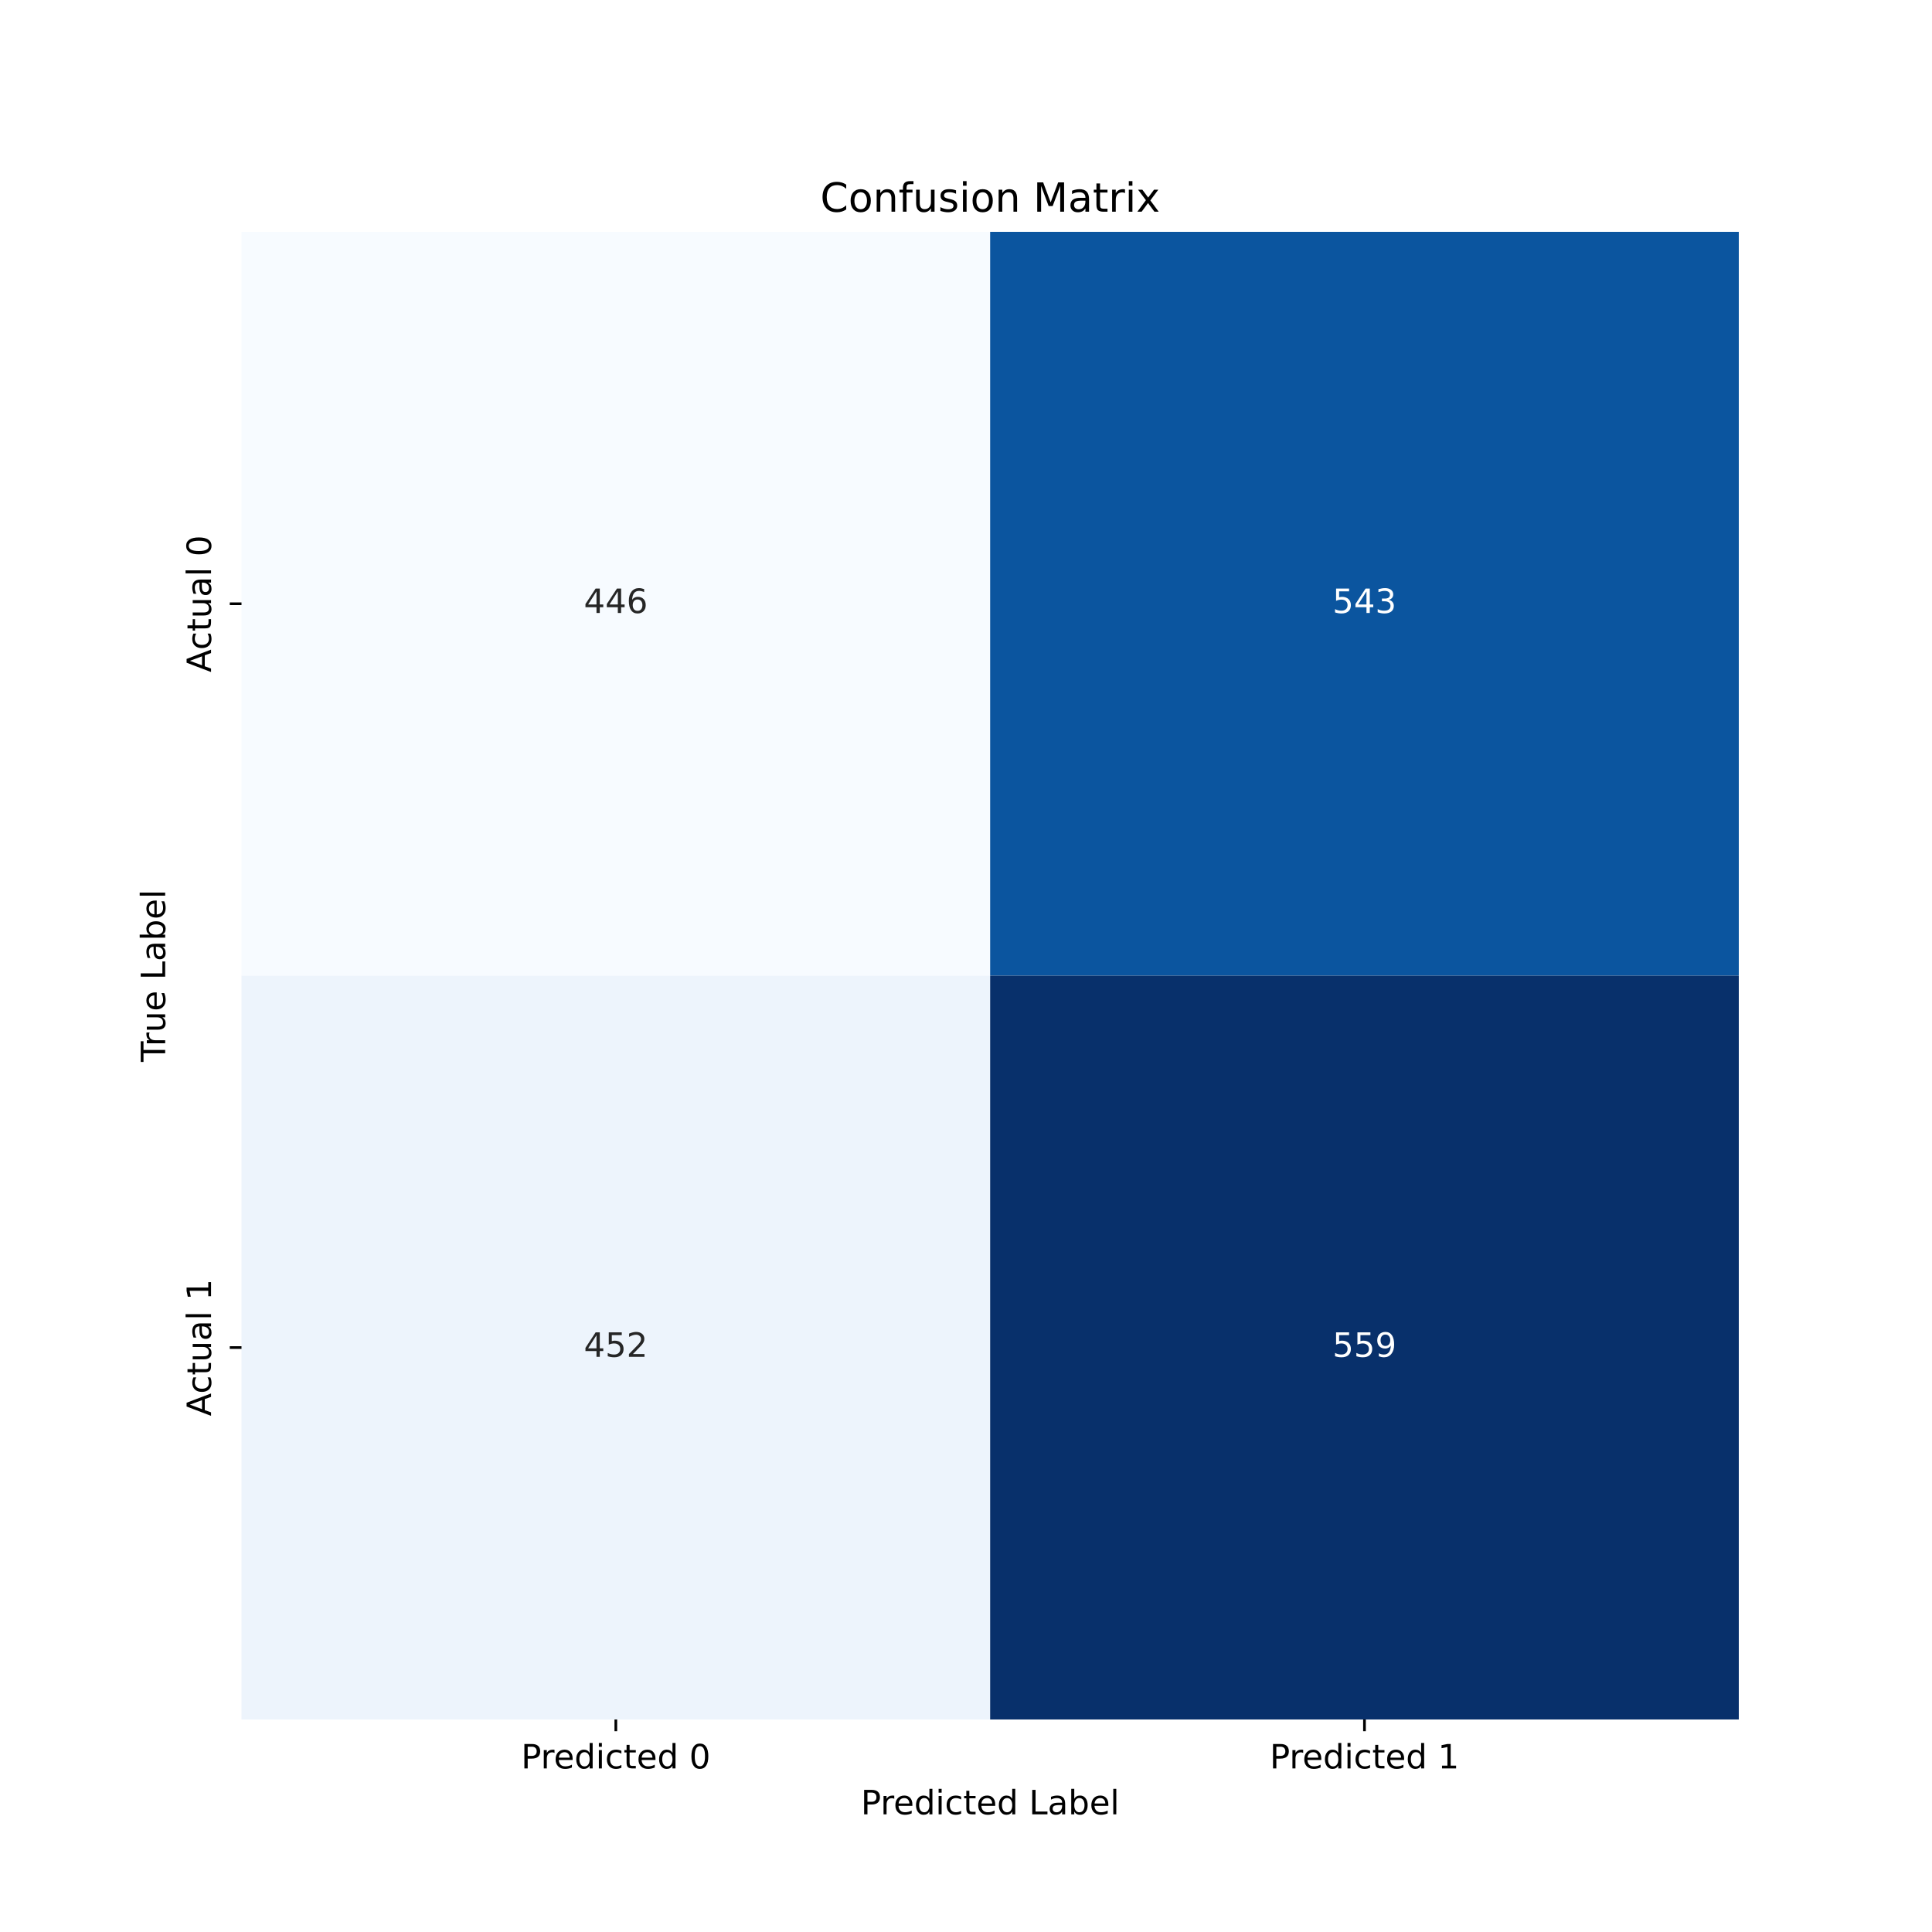
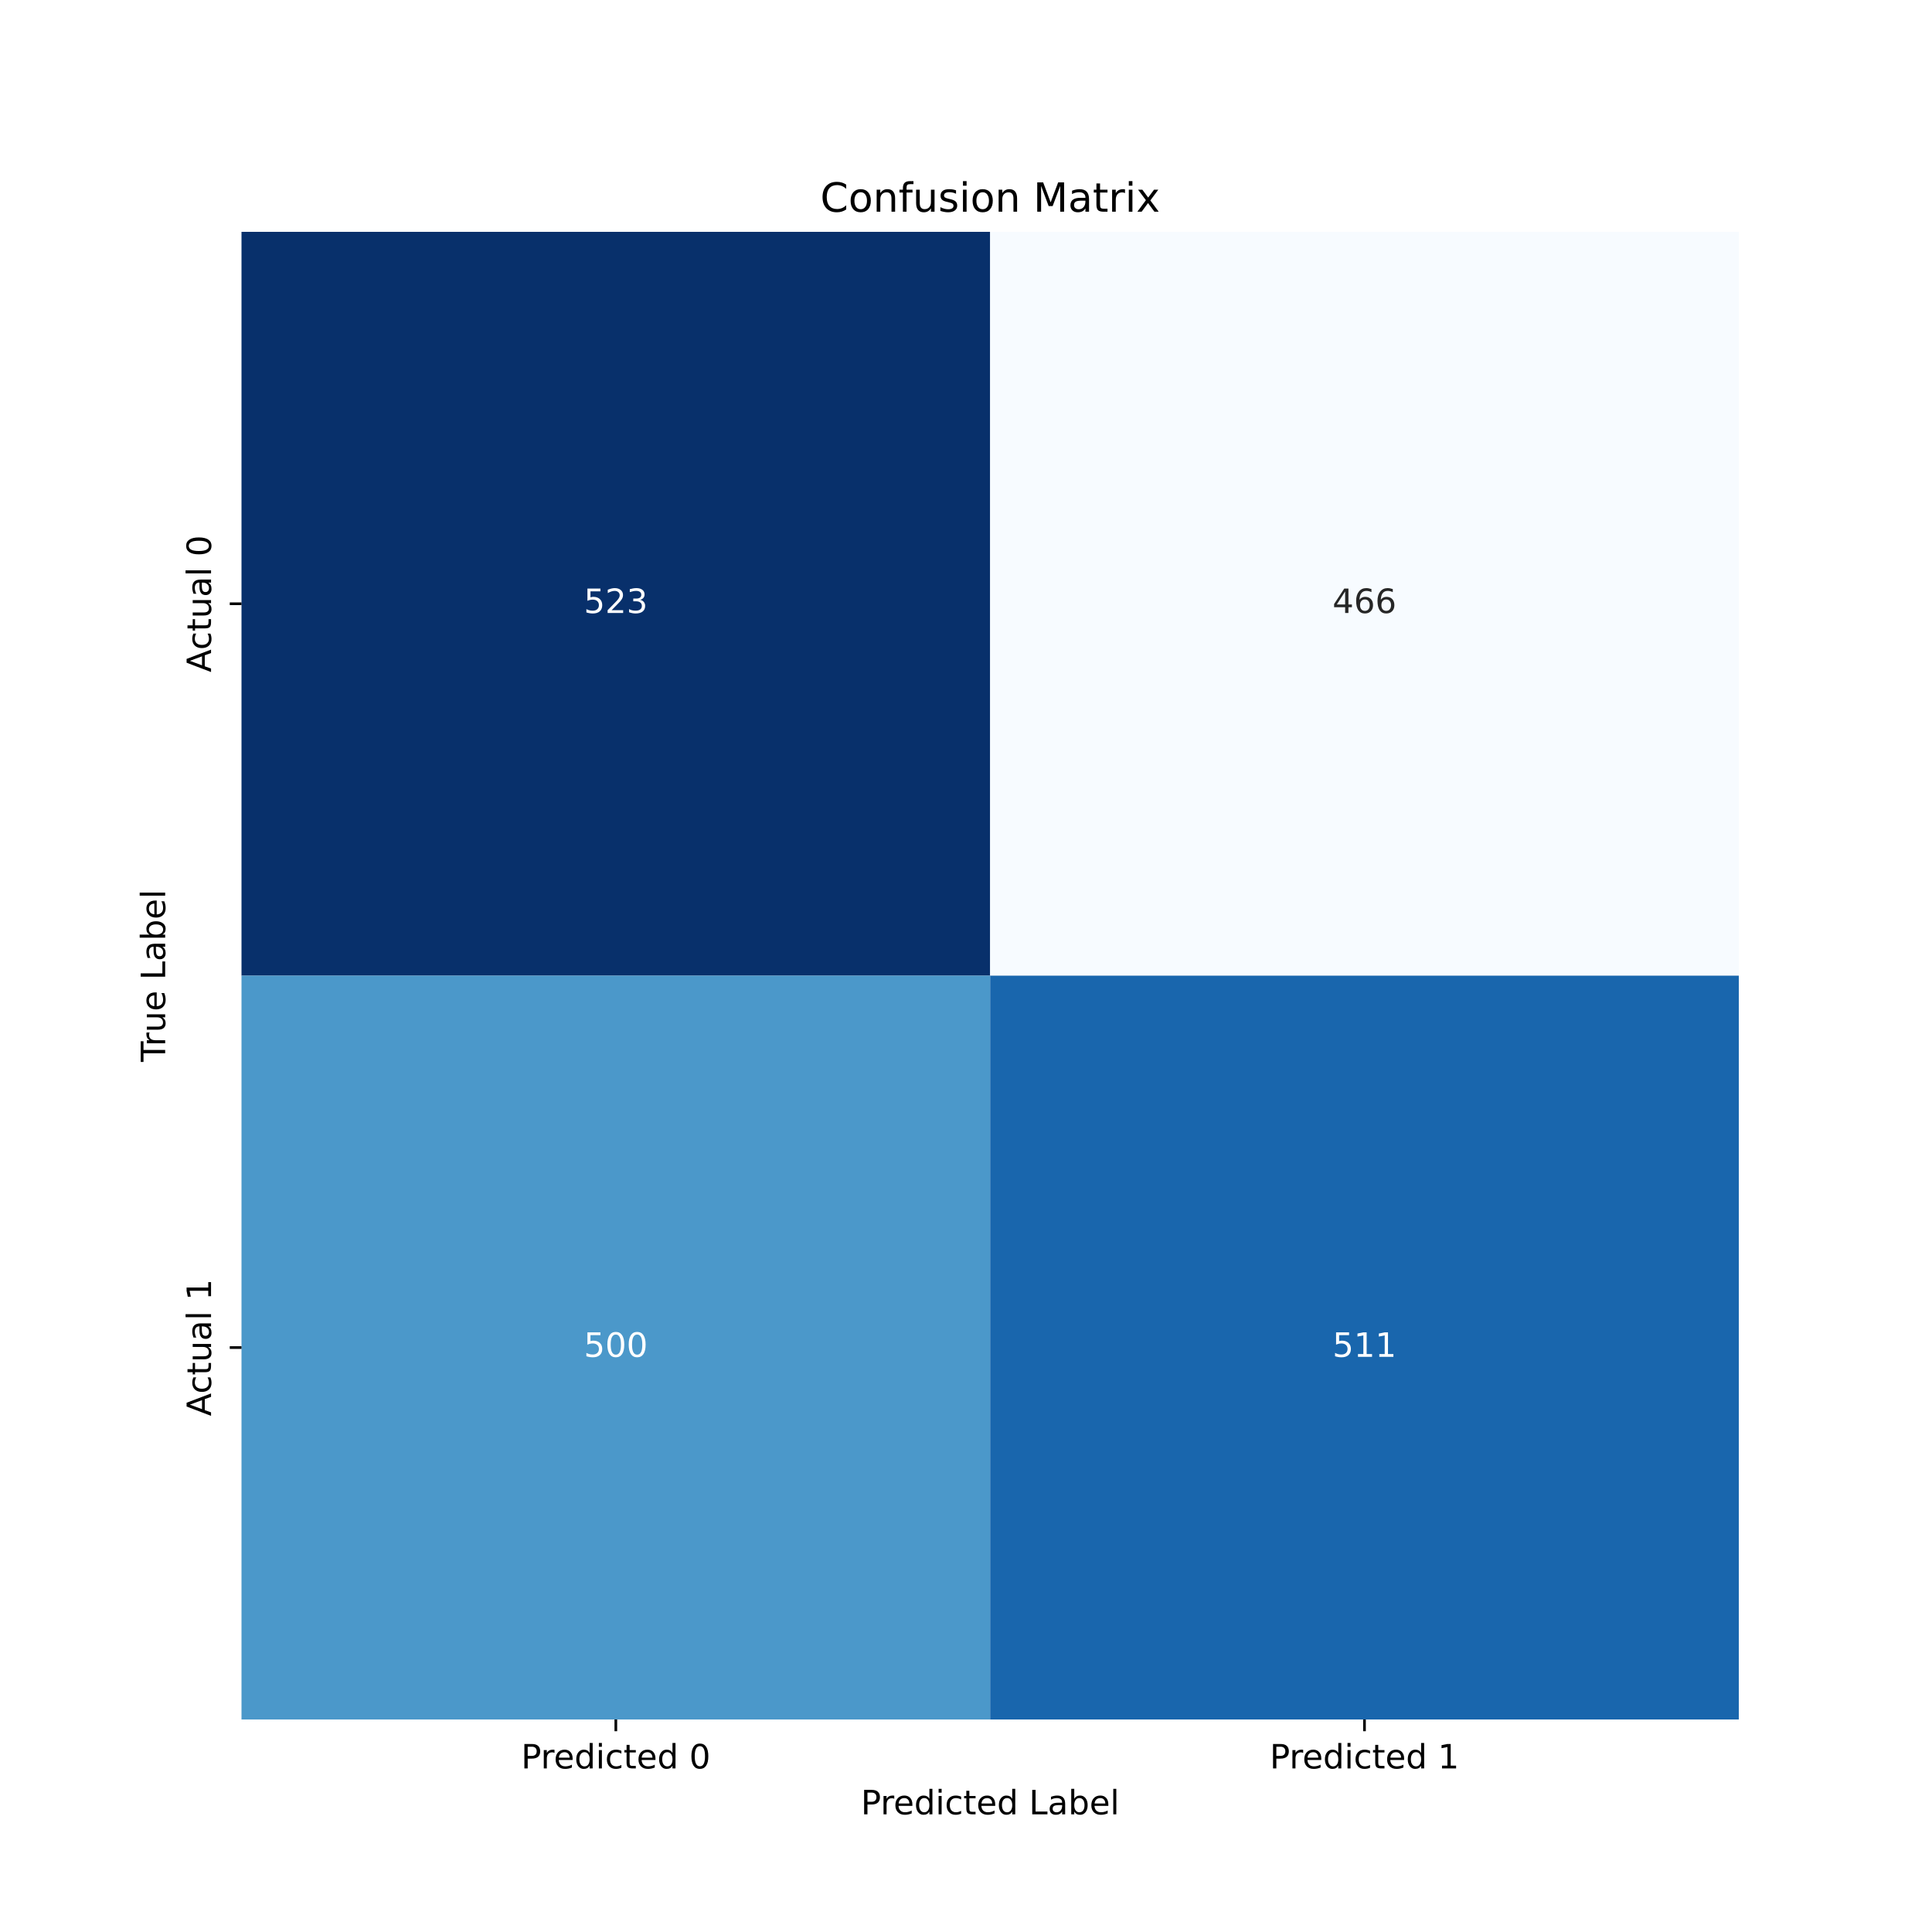
<svg xmlns="http://www.w3.org/2000/svg" xmlns:xlink="http://www.w3.org/1999/xlink" width="576pt" height="576pt" viewBox="0 0 576 576" version="1.1">
  <defs>
    <style type="text/css">*{stroke-linejoin: round; stroke-linecap: butt}</style>
  </defs>
  <g id="figure_1">
    <g id="patch_1">
      <path d="M 0 576  L 576 576  L 576 0  L 0 0  z " style="fill: #ffffff" />
    </g>
    <g id="axes_1">
      <g id="patch_2">
        <path d="M 72 512.64  L 518.4 512.64  L 518.4 69.12  L 72 69.12  z " style="fill: #ffffff" />
      </g>
      <g id="QuadMesh_1">
-         <path d="M 72 69.12  L 295.2 69.12  L 295.2 290.88  L 72 290.88  L 72 69.12  " clip-path="url(#p62c9915fc9)" style="fill: #f7fbff" />
-         <path d="M 295.2 69.12  L 518.4 69.12  L 518.4 290.88  L 295.2 290.88  L 295.2 69.12  " clip-path="url(#p62c9915fc9)" style="fill: #0b559f" />
-         <path d="M 72 290.88  L 295.2 290.88  L 295.2 512.64  L 72 512.64  L 72 290.88  " clip-path="url(#p62c9915fc9)" style="fill: #edf4fc" />
-         <path d="M 295.2 290.88  L 518.4 290.88  L 518.4 512.64  L 295.2 512.64  L 295.2 290.88  " clip-path="url(#p62c9915fc9)" style="fill: #08306b" />
+         <path d="M 72 69.12  L 295.2 69.12  L 295.2 290.88  L 72 290.88  L 72 69.12  " clip-path="url(#pb99f71c917)" style="fill: #08306b" />
+         <path d="M 295.2 69.12  L 518.4 69.12  L 518.4 290.88  L 295.2 290.88  L 295.2 69.12  " clip-path="url(#pb99f71c917)" style="fill: #f7fbff" />
+         <path d="M 72 290.88  L 295.2 290.88  L 295.2 512.64  L 72 512.64  L 72 290.88  " clip-path="url(#pb99f71c917)" style="fill: #4b98ca" />
+         <path d="M 295.2 290.88  L 518.4 290.88  L 518.4 512.64  L 295.2 512.64  L 295.2 290.88  " clip-path="url(#pb99f71c917)" style="fill: #1966ad" />
      </g>
      <g id="matplotlib.axis_1">
        <g id="xtick_1">
          <g id="line2d_1">
            <defs>
-               <path id="me238a767e1" d="M 0 0  L 0 3.5  " style="stroke: #000000; stroke-width: 0.8" />
-             </defs>
-             <g>
-               <use xlink:href="#me238a767e1" x="183.6" y="512.64" style="stroke: #000000; stroke-width: 0.8" />
+               <path id="m6c5d4e77fb" d="M 0 0  L 0 3.5  " style="stroke: #000000; stroke-width: 0.8" />
+             </defs>
+             <g>
+               <use xlink:href="#m6c5d4e77fb" x="183.6" y="512.64" style="stroke: #000000; stroke-width: 0.8" />
            </g>
          </g>
          <g id="text_1">
            <g transform="translate(155.3594 527.2384) scale(0.1 -0.1)">
              <defs>
                <path id="DejaVuSans-50" d="M 1259 4147  L 1259 2394  L 2053 2394  Q 2494 2394 2734 2622  Q 2975 2850 2975 3272  Q 2975 3691 2734 3919  Q 2494 4147 2053 4147  L 1259 4147  z M 628 4666  L 2053 4666  Q 2838 4666 3239 4311  Q 3641 3956 3641 3272  Q 3641 2581 3239 2228  Q 2838 1875 2053 1875  L 1259 1875  L 1259 0  L 628 0  L 628 4666  z " transform="scale(0.015625)" />
                <path id="DejaVuSans-72" d="M 2631 2963  Q 2534 3019 2420 3045  Q 2306 3072 2169 3072  Q 1681 3072 1420 2755  Q 1159 2438 1159 1844  L 1159 0  L 581 0  L 581 3500  L 1159 3500  L 1159 2956  Q 1341 3275 1631 3429  Q 1922 3584 2338 3584  Q 2397 3584 2469 3576  Q 2541 3569 2628 3553  L 2631 2963  z " transform="scale(0.015625)" />
                <path id="DejaVuSans-65" d="M 3597 1894  L 3597 1613  L 953 1613  Q 991 1019 1311 708  Q 1631 397 2203 397  Q 2534 397 2845 478  Q 3156 559 3463 722  L 3463 178  Q 3153 47 2828 -22  Q 2503 -91 2169 -91  Q 1331 -91 842 396  Q 353 884 353 1716  Q 353 2575 817 3079  Q 1281 3584 2069 3584  Q 2775 3584 3186 3129  Q 3597 2675 3597 1894  z M 3022 2063  Q 3016 2534 2758 2815  Q 2500 3097 2075 3097  Q 1594 3097 1305 2825  Q 1016 2553 972 2059  L 3022 2063  z " transform="scale(0.015625)" />
                <path id="DejaVuSans-64" d="M 2906 2969  L 2906 4863  L 3481 4863  L 3481 0  L 2906 0  L 2906 525  Q 2725 213 2448 61  Q 2172 -91 1784 -91  Q 1150 -91 751 415  Q 353 922 353 1747  Q 353 2572 751 3078  Q 1150 3584 1784 3584  Q 2172 3584 2448 3432  Q 2725 3281 2906 2969  z M 947 1747  Q 947 1113 1208 752  Q 1469 391 1925 391  Q 2381 391 2643 752  Q 2906 1113 2906 1747  Q 2906 2381 2643 2742  Q 2381 3103 1925 3103  Q 1469 3103 1208 2742  Q 947 2381 947 1747  z " transform="scale(0.015625)" />
                <path id="DejaVuSans-69" d="M 603 3500  L 1178 3500  L 1178 0  L 603 0  L 603 3500  z M 603 4863  L 1178 4863  L 1178 4134  L 603 4134  L 603 4863  z " transform="scale(0.015625)" />
                <path id="DejaVuSans-63" d="M 3122 3366  L 3122 2828  Q 2878 2963 2633 3030  Q 2388 3097 2138 3097  Q 1578 3097 1268 2742  Q 959 2388 959 1747  Q 959 1106 1268 751  Q 1578 397 2138 397  Q 2388 397 2633 464  Q 2878 531 3122 666  L 3122 134  Q 2881 22 2623 -34  Q 2366 -91 2075 -91  Q 1284 -91 818 406  Q 353 903 353 1747  Q 353 2603 823 3093  Q 1294 3584 2113 3584  Q 2378 3584 2631 3529  Q 2884 3475 3122 3366  z " transform="scale(0.015625)" />
                <path id="DejaVuSans-74" d="M 1172 4494  L 1172 3500  L 2356 3500  L 2356 3053  L 1172 3053  L 1172 1153  Q 1172 725 1289 603  Q 1406 481 1766 481  L 2356 481  L 2356 0  L 1766 0  Q 1100 0 847 248  Q 594 497 594 1153  L 594 3053  L 172 3053  L 172 3500  L 594 3500  L 594 4494  L 1172 4494  z " transform="scale(0.015625)" />
                <path id="DejaVuSans-20" transform="scale(0.015625)" />
                <path id="DejaVuSans-30" d="M 2034 4250  Q 1547 4250 1301 3770  Q 1056 3291 1056 2328  Q 1056 1369 1301 889  Q 1547 409 2034 409  Q 2525 409 2770 889  Q 3016 1369 3016 2328  Q 3016 3291 2770 3770  Q 2525 4250 2034 4250  z M 2034 4750  Q 2819 4750 3233 4129  Q 3647 3509 3647 2328  Q 3647 1150 3233 529  Q 2819 -91 2034 -91  Q 1250 -91 836 529  Q 422 1150 422 2328  Q 422 3509 836 4129  Q 1250 4750 2034 4750  z " transform="scale(0.015625)" />
              </defs>
              <use xlink:href="#DejaVuSans-50" />
              <use xlink:href="#DejaVuSans-72" x="58.553" />
              <use xlink:href="#DejaVuSans-65" x="97.416" />
              <use xlink:href="#DejaVuSans-64" x="158.939" />
              <use xlink:href="#DejaVuSans-69" x="222.416" />
              <use xlink:href="#DejaVuSans-63" x="250.199" />
              <use xlink:href="#DejaVuSans-74" x="305.18" />
              <use xlink:href="#DejaVuSans-65" x="344.389" />
              <use xlink:href="#DejaVuSans-64" x="405.912" />
              <use xlink:href="#DejaVuSans-20" x="469.389" />
              <use xlink:href="#DejaVuSans-30" x="501.176" />
            </g>
          </g>
        </g>
        <g id="xtick_2">
          <g id="line2d_2">
            <g>
-               <use xlink:href="#me238a767e1" x="406.8" y="512.64" style="stroke: #000000; stroke-width: 0.8" />
+               <use xlink:href="#m6c5d4e77fb" x="406.8" y="512.64" style="stroke: #000000; stroke-width: 0.8" />
            </g>
          </g>
          <g id="text_2">
            <g transform="translate(378.5594 527.2384) scale(0.1 -0.1)">
              <defs>
                <path id="DejaVuSans-31" d="M 794 531  L 1825 531  L 1825 4091  L 703 3866  L 703 4441  L 1819 4666  L 2450 4666  L 2450 531  L 3481 531  L 3481 0  L 794 0  L 794 531  z " transform="scale(0.015625)" />
              </defs>
              <use xlink:href="#DejaVuSans-50" />
              <use xlink:href="#DejaVuSans-72" x="58.553" />
              <use xlink:href="#DejaVuSans-65" x="97.416" />
              <use xlink:href="#DejaVuSans-64" x="158.939" />
              <use xlink:href="#DejaVuSans-69" x="222.416" />
              <use xlink:href="#DejaVuSans-63" x="250.199" />
              <use xlink:href="#DejaVuSans-74" x="305.18" />
              <use xlink:href="#DejaVuSans-65" x="344.389" />
              <use xlink:href="#DejaVuSans-64" x="405.912" />
              <use xlink:href="#DejaVuSans-20" x="469.389" />
              <use xlink:href="#DejaVuSans-31" x="501.176" />
            </g>
          </g>
        </g>
        <g id="text_3">
          <g transform="translate(256.6508 540.9166) scale(0.1 -0.1)">
            <defs>
              <path id="DejaVuSans-4c" d="M 628 4666  L 1259 4666  L 1259 531  L 3531 531  L 3531 0  L 628 0  L 628 4666  z " transform="scale(0.015625)" />
              <path id="DejaVuSans-61" d="M 2194 1759  Q 1497 1759 1228 1600  Q 959 1441 959 1056  Q 959 750 1161 570  Q 1363 391 1709 391  Q 2188 391 2477 730  Q 2766 1069 2766 1631  L 2766 1759  L 2194 1759  z M 3341 1997  L 3341 0  L 2766 0  L 2766 531  Q 2569 213 2275 61  Q 1981 -91 1556 -91  Q 1019 -91 701 211  Q 384 513 384 1019  Q 384 1609 779 1909  Q 1175 2209 1959 2209  L 2766 2209  L 2766 2266  Q 2766 2663 2505 2880  Q 2244 3097 1772 3097  Q 1472 3097 1187 3025  Q 903 2953 641 2809  L 641 3341  Q 956 3463 1253 3523  Q 1550 3584 1831 3584  Q 2591 3584 2966 3190  Q 3341 2797 3341 1997  z " transform="scale(0.015625)" />
              <path id="DejaVuSans-62" d="M 3116 1747  Q 3116 2381 2855 2742  Q 2594 3103 2138 3103  Q 1681 3103 1420 2742  Q 1159 2381 1159 1747  Q 1159 1113 1420 752  Q 1681 391 2138 391  Q 2594 391 2855 752  Q 3116 1113 3116 1747  z M 1159 2969  Q 1341 3281 1617 3432  Q 1894 3584 2278 3584  Q 2916 3584 3314 3078  Q 3713 2572 3713 1747  Q 3713 922 3314 415  Q 2916 -91 2278 -91  Q 1894 -91 1617 61  Q 1341 213 1159 525  L 1159 0  L 581 0  L 581 4863  L 1159 4863  L 1159 2969  z " transform="scale(0.015625)" />
              <path id="DejaVuSans-6c" d="M 603 4863  L 1178 4863  L 1178 0  L 603 0  L 603 4863  z " transform="scale(0.015625)" />
            </defs>
            <use xlink:href="#DejaVuSans-50" />
            <use xlink:href="#DejaVuSans-72" x="58.553" />
            <use xlink:href="#DejaVuSans-65" x="97.416" />
            <use xlink:href="#DejaVuSans-64" x="158.939" />
            <use xlink:href="#DejaVuSans-69" x="222.416" />
            <use xlink:href="#DejaVuSans-63" x="250.199" />
            <use xlink:href="#DejaVuSans-74" x="305.18" />
            <use xlink:href="#DejaVuSans-65" x="344.389" />
            <use xlink:href="#DejaVuSans-64" x="405.912" />
            <use xlink:href="#DejaVuSans-20" x="469.389" />
            <use xlink:href="#DejaVuSans-4c" x="501.176" />
            <use xlink:href="#DejaVuSans-61" x="556.889" />
            <use xlink:href="#DejaVuSans-62" x="618.168" />
            <use xlink:href="#DejaVuSans-65" x="681.645" />
            <use xlink:href="#DejaVuSans-6c" x="743.168" />
          </g>
        </g>
      </g>
      <g id="matplotlib.axis_2">
        <g id="ytick_1">
          <g id="line2d_3">
            <defs>
-               <path id="m568e73f91c" d="M 0 0  L -3.5 0  " style="stroke: #000000; stroke-width: 0.8" />
-             </defs>
-             <g>
-               <use xlink:href="#m568e73f91c" x="72" y="180" style="stroke: #000000; stroke-width: 0.8" />
+               <path id="m79892c5b28" d="M 0 0  L -3.5 0  " style="stroke: #000000; stroke-width: 0.8" />
+             </defs>
+             <g>
+               <use xlink:href="#m79892c5b28" x="72" y="180" style="stroke: #000000; stroke-width: 0.8" />
            </g>
          </g>
          <g id="text_4">
            <g transform="translate(62.92031 200.4344) rotate(-90) scale(0.1 -0.1)">
              <defs>
                <path id="DejaVuSans-41" d="M 2188 4044  L 1331 1722  L 3047 1722  L 2188 4044  z M 1831 4666  L 2547 4666  L 4325 0  L 3669 0  L 3244 1197  L 1141 1197  L 716 0  L 50 0  L 1831 4666  z " transform="scale(0.015625)" />
                <path id="DejaVuSans-75" d="M 544 1381  L 544 3500  L 1119 3500  L 1119 1403  Q 1119 906 1312 657  Q 1506 409 1894 409  Q 2359 409 2629 706  Q 2900 1003 2900 1516  L 2900 3500  L 3475 3500  L 3475 0  L 2900 0  L 2900 538  Q 2691 219 2414 64  Q 2138 -91 1772 -91  Q 1169 -91 856 284  Q 544 659 544 1381  z M 1991 3584  L 1991 3584  z " transform="scale(0.015625)" />
              </defs>
              <use xlink:href="#DejaVuSans-41" />
              <use xlink:href="#DejaVuSans-63" x="66.658" />
              <use xlink:href="#DejaVuSans-74" x="121.639" />
              <use xlink:href="#DejaVuSans-75" x="160.848" />
              <use xlink:href="#DejaVuSans-61" x="224.227" />
              <use xlink:href="#DejaVuSans-6c" x="285.506" />
              <use xlink:href="#DejaVuSans-20" x="313.289" />
              <use xlink:href="#DejaVuSans-30" x="345.076" />
            </g>
          </g>
        </g>
        <g id="ytick_2">
          <g id="line2d_4">
            <g>
-               <use xlink:href="#m568e73f91c" x="72" y="401.76" style="stroke: #000000; stroke-width: 0.8" />
+               <use xlink:href="#m79892c5b28" x="72" y="401.76" style="stroke: #000000; stroke-width: 0.8" />
            </g>
          </g>
          <g id="text_5">
            <g transform="translate(62.92031 422.1944) rotate(-90) scale(0.1 -0.1)">
              <use xlink:href="#DejaVuSans-41" />
              <use xlink:href="#DejaVuSans-63" x="66.658" />
              <use xlink:href="#DejaVuSans-74" x="121.639" />
              <use xlink:href="#DejaVuSans-75" x="160.848" />
              <use xlink:href="#DejaVuSans-61" x="224.227" />
              <use xlink:href="#DejaVuSans-6c" x="285.506" />
              <use xlink:href="#DejaVuSans-20" x="313.289" />
              <use xlink:href="#DejaVuSans-31" x="345.076" />
            </g>
          </g>
        </g>
        <g id="text_6">
          <g transform="translate(49.24219 316.5761) rotate(-90) scale(0.1 -0.1)">
            <defs>
              <path id="DejaVuSans-54" d="M -19 4666  L 3928 4666  L 3928 4134  L 2272 4134  L 2272 0  L 1638 0  L 1638 4134  L -19 4134  L -19 4666  z " transform="scale(0.015625)" />
            </defs>
            <use xlink:href="#DejaVuSans-54" />
            <use xlink:href="#DejaVuSans-72" x="46.334" />
            <use xlink:href="#DejaVuSans-75" x="87.447" />
            <use xlink:href="#DejaVuSans-65" x="150.826" />
            <use xlink:href="#DejaVuSans-20" x="212.35" />
            <use xlink:href="#DejaVuSans-4c" x="244.137" />
            <use xlink:href="#DejaVuSans-61" x="299.85" />
            <use xlink:href="#DejaVuSans-62" x="361.129" />
            <use xlink:href="#DejaVuSans-65" x="424.605" />
            <use xlink:href="#DejaVuSans-6c" x="486.129" />
          </g>
        </g>
      </g>
      <g id="text_7">
-         <g style="fill: #262626" transform="translate(174.0563 182.7594) scale(0.1 -0.1)">
+         <g style="fill: #ffffff" transform="translate(174.0563 182.7594) scale(0.1 -0.1)">
+           <defs>
+             <path id="DejaVuSans-35" d="M 691 4666  L 3169 4666  L 3169 4134  L 1269 4134  L 1269 2991  Q 1406 3038 1543 3061  Q 1681 3084 1819 3084  Q 2600 3084 3056 2656  Q 3513 2228 3513 1497  Q 3513 744 3044 326  Q 2575 -91 1722 -91  Q 1428 -91 1123 -41  Q 819 9 494 109  L 494 744  Q 775 591 1075 516  Q 1375 441 1709 441  Q 2250 441 2565 725  Q 2881 1009 2881 1497  Q 2881 1984 2565 2268  Q 2250 2553 1709 2553  Q 1456 2553 1204 2497  Q 953 2441 691 2322  L 691 4666  z " transform="scale(0.015625)" />
+             <path id="DejaVuSans-32" d="M 1228 531  L 3431 531  L 3431 0  L 469 0  L 469 531  Q 828 903 1448 1529  Q 2069 2156 2228 2338  Q 2531 2678 2651 2914  Q 2772 3150 2772 3378  Q 2772 3750 2511 3984  Q 2250 4219 1831 4219  Q 1534 4219 1204 4116  Q 875 4013 500 3803  L 500 4441  Q 881 4594 1212 4672  Q 1544 4750 1819 4750  Q 2544 4750 2975 4387  Q 3406 4025 3406 3419  Q 3406 3131 3298 2873  Q 3191 2616 2906 2266  Q 2828 2175 2409 1742  Q 1991 1309 1228 531  z " transform="scale(0.015625)" />
+             <path id="DejaVuSans-33" d="M 2597 2516  Q 3050 2419 3304 2112  Q 3559 1806 3559 1356  Q 3559 666 3084 287  Q 2609 -91 1734 -91  Q 1441 -91 1130 -33  Q 819 25 488 141  L 488 750  Q 750 597 1062 519  Q 1375 441 1716 441  Q 2309 441 2620 675  Q 2931 909 2931 1356  Q 2931 1769 2642 2001  Q 2353 2234 1838 2234  L 1294 2234  L 1294 2753  L 1863 2753  Q 2328 2753 2575 2939  Q 2822 3125 2822 3475  Q 2822 3834 2567 4026  Q 2313 4219 1838 4219  Q 1578 4219 1281 4162  Q 984 4106 628 3988  L 628 4550  Q 988 4650 1302 4700  Q 1616 4750 1894 4750  Q 2613 4750 3031 4423  Q 3450 4097 3450 3541  Q 3450 3153 3228 2886  Q 3006 2619 2597 2516  z " transform="scale(0.015625)" />
+           </defs>
+           <use xlink:href="#DejaVuSans-35" />
+           <use xlink:href="#DejaVuSans-32" x="63.623" />
+           <use xlink:href="#DejaVuSans-33" x="127.246" />
+         </g>
+       </g>
+       <g id="text_8">
+         <g style="fill: #262626" transform="translate(397.2563 182.7594) scale(0.1 -0.1)">
          <defs>
            <path id="DejaVuSans-34" d="M 2419 4116  L 825 1625  L 2419 1625  L 2419 4116  z M 2253 4666  L 3047 4666  L 3047 1625  L 3713 1625  L 3713 1100  L 3047 1100  L 3047 0  L 2419 0  L 2419 1100  L 313 1100  L 313 1709  L 2253 4666  z " transform="scale(0.015625)" />
            <path id="DejaVuSans-36" d="M 2113 2584  Q 1688 2584 1439 2293  Q 1191 2003 1191 1497  Q 1191 994 1439 701  Q 1688 409 2113 409  Q 2538 409 2786 701  Q 3034 994 3034 1497  Q 3034 2003 2786 2293  Q 2538 2584 2113 2584  z M 3366 4563  L 3366 3988  Q 3128 4100 2886 4159  Q 2644 4219 2406 4219  Q 1781 4219 1451 3797  Q 1122 3375 1075 2522  Q 1259 2794 1537 2939  Q 1816 3084 2150 3084  Q 2853 3084 3261 2657  Q 3669 2231 3669 1497  Q 3669 778 3244 343  Q 2819 -91 2113 -91  Q 1303 -91 875 529  Q 447 1150 447 2328  Q 447 3434 972 4092  Q 1497 4750 2381 4750  Q 2619 4750 2861 4703  Q 3103 4656 3366 4563  z " transform="scale(0.015625)" />
          </defs>
          <use xlink:href="#DejaVuSans-34" />
-           <use xlink:href="#DejaVuSans-34" x="63.623" />
+           <use xlink:href="#DejaVuSans-36" x="63.623" />
          <use xlink:href="#DejaVuSans-36" x="127.246" />
        </g>
      </g>
-       <g id="text_8">
-         <g style="fill: #ffffff" transform="translate(397.2563 182.7594) scale(0.1 -0.1)">
-           <defs>
-             <path id="DejaVuSans-35" d="M 691 4666  L 3169 4666  L 3169 4134  L 1269 4134  L 1269 2991  Q 1406 3038 1543 3061  Q 1681 3084 1819 3084  Q 2600 3084 3056 2656  Q 3513 2228 3513 1497  Q 3513 744 3044 326  Q 2575 -91 1722 -91  Q 1428 -91 1123 -41  Q 819 9 494 109  L 494 744  Q 775 591 1075 516  Q 1375 441 1709 441  Q 2250 441 2565 725  Q 2881 1009 2881 1497  Q 2881 1984 2565 2268  Q 2250 2553 1709 2553  Q 1456 2553 1204 2497  Q 953 2441 691 2322  L 691 4666  z " transform="scale(0.015625)" />
-             <path id="DejaVuSans-33" d="M 2597 2516  Q 3050 2419 3304 2112  Q 3559 1806 3559 1356  Q 3559 666 3084 287  Q 2609 -91 1734 -91  Q 1441 -91 1130 -33  Q 819 25 488 141  L 488 750  Q 750 597 1062 519  Q 1375 441 1716 441  Q 2309 441 2620 675  Q 2931 909 2931 1356  Q 2931 1769 2642 2001  Q 2353 2234 1838 2234  L 1294 2234  L 1294 2753  L 1863 2753  Q 2328 2753 2575 2939  Q 2822 3125 2822 3475  Q 2822 3834 2567 4026  Q 2313 4219 1838 4219  Q 1578 4219 1281 4162  Q 984 4106 628 3988  L 628 4550  Q 988 4650 1302 4700  Q 1616 4750 1894 4750  Q 2613 4750 3031 4423  Q 3450 4097 3450 3541  Q 3450 3153 3228 2886  Q 3006 2619 2597 2516  z " transform="scale(0.015625)" />
-           </defs>
+       <g id="text_9">
+         <g style="fill: #ffffff" transform="translate(174.0563 404.5194) scale(0.1 -0.1)">
          <use xlink:href="#DejaVuSans-35" />
-           <use xlink:href="#DejaVuSans-34" x="63.623" />
-           <use xlink:href="#DejaVuSans-33" x="127.246" />
-         </g>
-       </g>
-       <g id="text_9">
-         <g style="fill: #262626" transform="translate(174.0563 404.5194) scale(0.1 -0.1)">
-           <defs>
-             <path id="DejaVuSans-32" d="M 1228 531  L 3431 531  L 3431 0  L 469 0  L 469 531  Q 828 903 1448 1529  Q 2069 2156 2228 2338  Q 2531 2678 2651 2914  Q 2772 3150 2772 3378  Q 2772 3750 2511 3984  Q 2250 4219 1831 4219  Q 1534 4219 1204 4116  Q 875 4013 500 3803  L 500 4441  Q 881 4594 1212 4672  Q 1544 4750 1819 4750  Q 2544 4750 2975 4387  Q 3406 4025 3406 3419  Q 3406 3131 3298 2873  Q 3191 2616 2906 2266  Q 2828 2175 2409 1742  Q 1991 1309 1228 531  z " transform="scale(0.015625)" />
-           </defs>
-           <use xlink:href="#DejaVuSans-34" />
-           <use xlink:href="#DejaVuSans-35" x="63.623" />
-           <use xlink:href="#DejaVuSans-32" x="127.246" />
+           <use xlink:href="#DejaVuSans-30" x="63.623" />
+           <use xlink:href="#DejaVuSans-30" x="127.246" />
        </g>
      </g>
      <g id="text_10">
        <g style="fill: #ffffff" transform="translate(397.2563 404.5194) scale(0.1 -0.1)">
-           <defs>
-             <path id="DejaVuSans-39" d="M 703 97  L 703 672  Q 941 559 1184 500  Q 1428 441 1663 441  Q 2288 441 2617 861  Q 2947 1281 2994 2138  Q 2813 1869 2534 1725  Q 2256 1581 1919 1581  Q 1219 1581 811 2004  Q 403 2428 403 3163  Q 403 3881 828 4315  Q 1253 4750 1959 4750  Q 2769 4750 3195 4129  Q 3622 3509 3622 2328  Q 3622 1225 3098 567  Q 2575 -91 1691 -91  Q 1453 -91 1209 -44  Q 966 3 703 97  z M 1959 2075  Q 2384 2075 2632 2365  Q 2881 2656 2881 3163  Q 2881 3666 2632 3958  Q 2384 4250 1959 4250  Q 1534 4250 1286 3958  Q 1038 3666 1038 3163  Q 1038 2656 1286 2365  Q 1534 2075 1959 2075  z " transform="scale(0.015625)" />
-           </defs>
          <use xlink:href="#DejaVuSans-35" />
-           <use xlink:href="#DejaVuSans-35" x="63.623" />
-           <use xlink:href="#DejaVuSans-39" x="127.246" />
+           <use xlink:href="#DejaVuSans-31" x="63.623" />
+           <use xlink:href="#DejaVuSans-31" x="127.246" />
        </g>
      </g>
      <g id="text_11">
        <g transform="translate(244.5581 63.12) scale(0.12 -0.12)">
          <defs>
            <path id="DejaVuSans-43" d="M 4122 4306  L 4122 3641  Q 3803 3938 3442 4084  Q 3081 4231 2675 4231  Q 1875 4231 1450 3742  Q 1025 3253 1025 2328  Q 1025 1406 1450 917  Q 1875 428 2675 428  Q 3081 428 3442 575  Q 3803 722 4122 1019  L 4122 359  Q 3791 134 3420 21  Q 3050 -91 2638 -91  Q 1578 -91 968 557  Q 359 1206 359 2328  Q 359 3453 968 4101  Q 1578 4750 2638 4750  Q 3056 4750 3426 4639  Q 3797 4528 4122 4306  z " transform="scale(0.015625)" />
            <path id="DejaVuSans-6f" d="M 1959 3097  Q 1497 3097 1228 2736  Q 959 2375 959 1747  Q 959 1119 1226 758  Q 1494 397 1959 397  Q 2419 397 2687 759  Q 2956 1122 2956 1747  Q 2956 2369 2687 2733  Q 2419 3097 1959 3097  z M 1959 3584  Q 2709 3584 3137 3096  Q 3566 2609 3566 1747  Q 3566 888 3137 398  Q 2709 -91 1959 -91  Q 1206 -91 779 398  Q 353 888 353 1747  Q 353 2609 779 3096  Q 1206 3584 1959 3584  z " transform="scale(0.015625)" />
            <path id="DejaVuSans-6e" d="M 3513 2113  L 3513 0  L 2938 0  L 2938 2094  Q 2938 2591 2744 2837  Q 2550 3084 2163 3084  Q 1697 3084 1428 2787  Q 1159 2491 1159 1978  L 1159 0  L 581 0  L 581 3500  L 1159 3500  L 1159 2956  Q 1366 3272 1645 3428  Q 1925 3584 2291 3584  Q 2894 3584 3203 3211  Q 3513 2838 3513 2113  z " transform="scale(0.015625)" />
            <path id="DejaVuSans-66" d="M 2375 4863  L 2375 4384  L 1825 4384  Q 1516 4384 1395 4259  Q 1275 4134 1275 3809  L 1275 3500  L 2222 3500  L 2222 3053  L 1275 3053  L 1275 0  L 697 0  L 697 3053  L 147 3053  L 147 3500  L 697 3500  L 697 3744  Q 697 4328 969 4595  Q 1241 4863 1831 4863  L 2375 4863  z " transform="scale(0.015625)" />
            <path id="DejaVuSans-73" d="M 2834 3397  L 2834 2853  Q 2591 2978 2328 3040  Q 2066 3103 1784 3103  Q 1356 3103 1142 2972  Q 928 2841 928 2578  Q 928 2378 1081 2264  Q 1234 2150 1697 2047  L 1894 2003  Q 2506 1872 2764 1633  Q 3022 1394 3022 966  Q 3022 478 2636 193  Q 2250 -91 1575 -91  Q 1294 -91 989 -36  Q 684 19 347 128  L 347 722  Q 666 556 975 473  Q 1284 391 1588 391  Q 1994 391 2212 530  Q 2431 669 2431 922  Q 2431 1156 2273 1281  Q 2116 1406 1581 1522  L 1381 1569  Q 847 1681 609 1914  Q 372 2147 372 2553  Q 372 3047 722 3315  Q 1072 3584 1716 3584  Q 2034 3584 2315 3537  Q 2597 3491 2834 3397  z " transform="scale(0.015625)" />
            <path id="DejaVuSans-4d" d="M 628 4666  L 1569 4666  L 2759 1491  L 3956 4666  L 4897 4666  L 4897 0  L 4281 0  L 4281 4097  L 3078 897  L 2444 897  L 1241 4097  L 1241 0  L 628 0  L 628 4666  z " transform="scale(0.015625)" />
            <path id="DejaVuSans-78" d="M 3513 3500  L 2247 1797  L 3578 0  L 2900 0  L 1881 1375  L 863 0  L 184 0  L 1544 1831  L 300 3500  L 978 3500  L 1906 2253  L 2834 3500  L 3513 3500  z " transform="scale(0.015625)" />
          </defs>
          <use xlink:href="#DejaVuSans-43" />
          <use xlink:href="#DejaVuSans-6f" x="69.824" />
          <use xlink:href="#DejaVuSans-6e" x="131.006" />
          <use xlink:href="#DejaVuSans-66" x="194.385" />
          <use xlink:href="#DejaVuSans-75" x="229.59" />
          <use xlink:href="#DejaVuSans-73" x="292.969" />
          <use xlink:href="#DejaVuSans-69" x="345.068" />
          <use xlink:href="#DejaVuSans-6f" x="372.852" />
          <use xlink:href="#DejaVuSans-6e" x="434.033" />
          <use xlink:href="#DejaVuSans-20" x="497.412" />
          <use xlink:href="#DejaVuSans-4d" x="529.199" />
          <use xlink:href="#DejaVuSans-61" x="615.479" />
          <use xlink:href="#DejaVuSans-74" x="676.758" />
          <use xlink:href="#DejaVuSans-72" x="715.967" />
          <use xlink:href="#DejaVuSans-69" x="757.08" />
          <use xlink:href="#DejaVuSans-78" x="784.863" />
        </g>
      </g>
    </g>
  </g>
  <defs>
-     <clipPath id="p62c9915fc9">
+     <clipPath id="pb99f71c917">
      <rect x="72" y="69.12" width="446.4" height="443.52" />
    </clipPath>
  </defs>
</svg>
